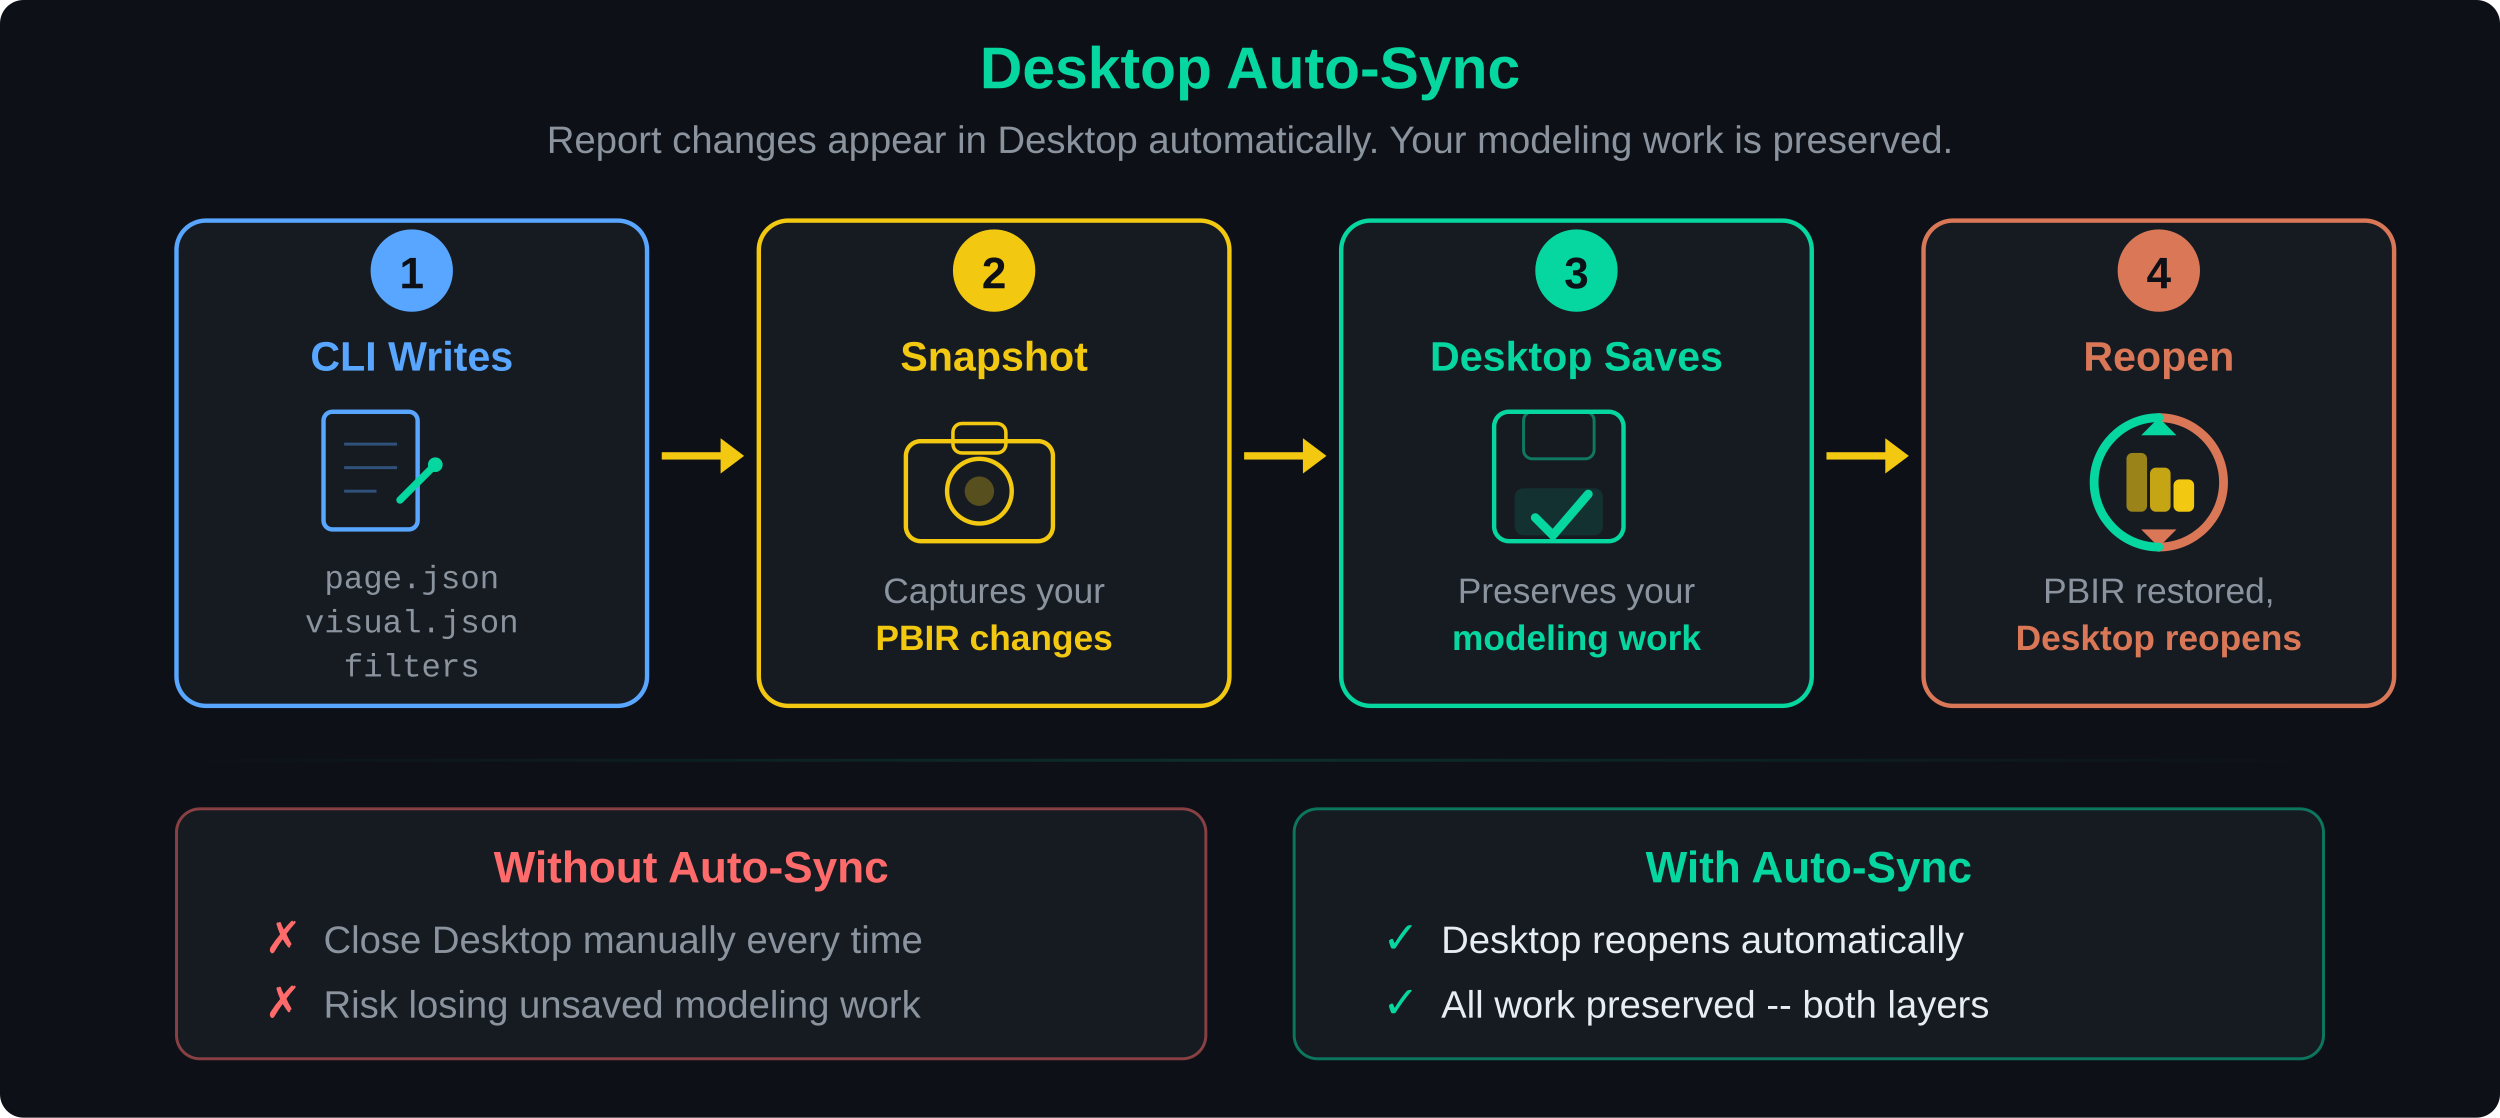
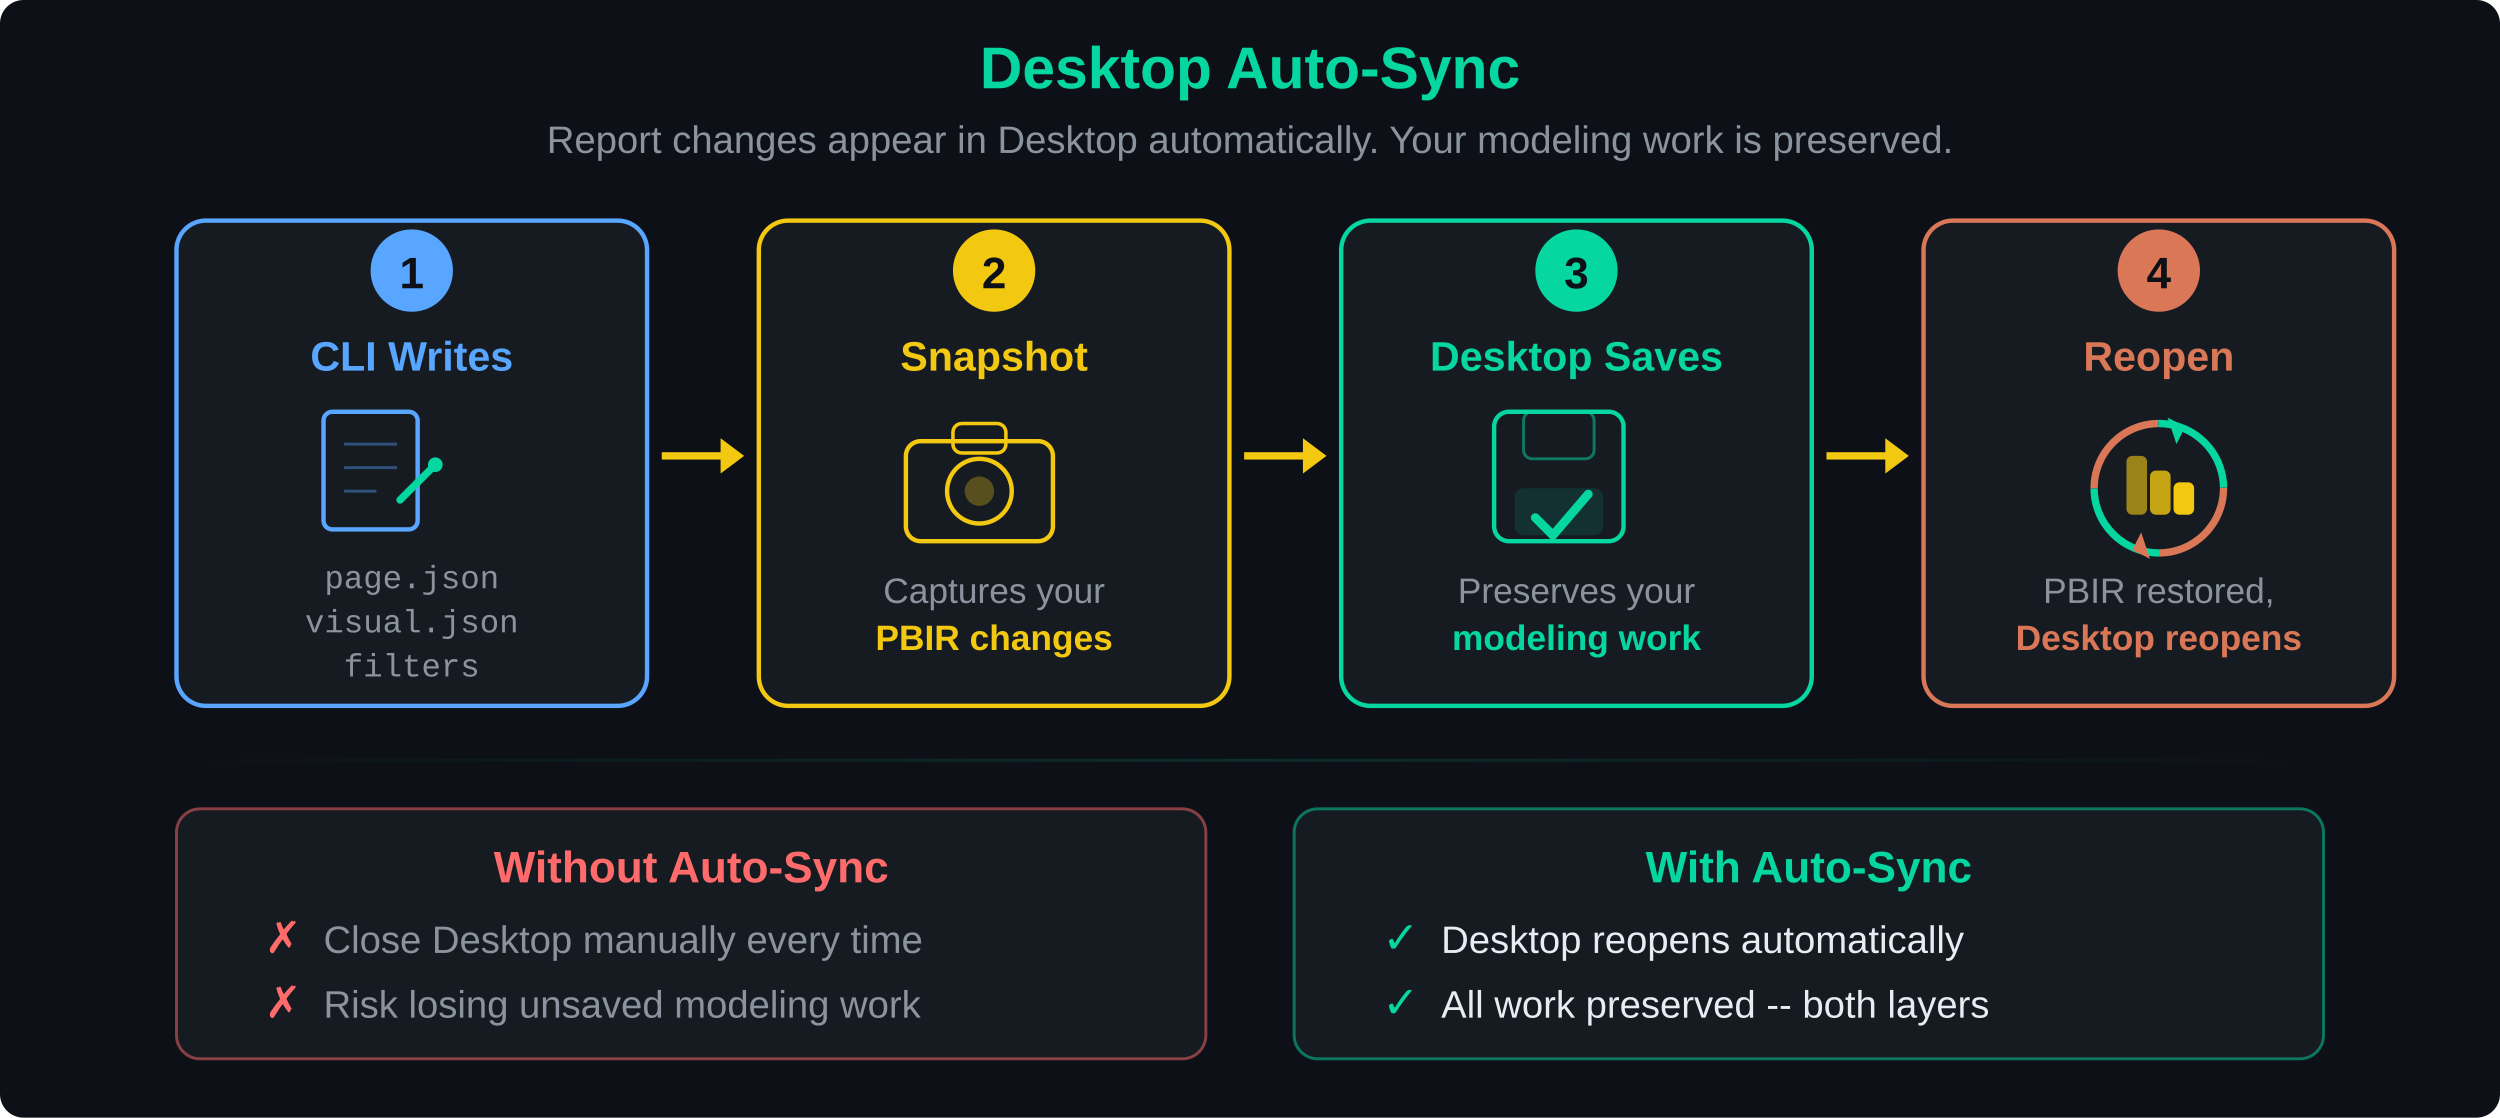
<svg xmlns="http://www.w3.org/2000/svg" width="850" height="380" viewBox="0 0 850 380">
  <defs>
    <linearGradient id="sync-glow" x1="0%" y1="0%" x2="100%" y2="0%">
      <stop offset="0%" stop-color="#06d6a0" stop-opacity="0" />
      <stop offset="50%" stop-color="#06d6a0" stop-opacity="0.15" />
      <stop offset="100%" stop-color="#06d6a0" stop-opacity="0" />
    </linearGradient>
  </defs>
  <rect width="100%" height="100%" fill="#0d1117" rx="8" />
  <text x="425" y="30" font-family="'Segoe UI', Arial, sans-serif" font-size="20" fill="#06d6a0" text-anchor="middle" font-weight="bold">Desktop Auto-Sync</text>
  <text x="425" y="52" font-family="'Segoe UI', Arial, sans-serif" font-size="13" fill="#8b949e" text-anchor="middle">Report changes appear in Desktop automatically. Your modeling work is preserved.</text>
  <rect x="60" y="75" width="160" height="165" rx="10" fill="#161b22" stroke="#58a6ff" stroke-width="1.5" />
  <circle cx="140" cy="92" r="14" fill="#58a6ff" />
  <text x="140" y="98" font-family="'Segoe UI', Arial, sans-serif" font-size="15" fill="#0d1117" text-anchor="middle" font-weight="bold">1</text>
  <text x="140" y="126" font-family="'Segoe UI', Arial, sans-serif" font-size="14" fill="#58a6ff" text-anchor="middle" font-weight="bold">CLI Writes</text>
  <g transform="translate(110, 140)">
    <rect x="0" y="0" width="32" height="40" rx="3" fill="none" stroke="#58a6ff" stroke-width="1.5" />
    <line x1="7" y1="11" x2="25" y2="11" stroke="#58a6ff" stroke-width="1" stroke-opacity="0.4" />
    <line x1="7" y1="19" x2="25" y2="19" stroke="#58a6ff" stroke-width="1" stroke-opacity="0.4" />
    <line x1="7" y1="27" x2="18" y2="27" stroke="#58a6ff" stroke-width="1" stroke-opacity="0.4" />
    <line x1="26" y1="30" x2="38" y2="18" stroke="#06d6a0" stroke-width="2.5" stroke-linecap="round" />
    <circle cx="38" cy="18" r="2.5" fill="#06d6a0" />
  </g>
  <text x="140" y="200" font-family="'Courier New', Courier, monospace" font-size="11" fill="#8b949e" text-anchor="middle">page.json</text>
  <text x="140" y="215" font-family="'Courier New', Courier, monospace" font-size="11" fill="#8b949e" text-anchor="middle">visual.json</text>
  <text x="140" y="230" font-family="'Courier New', Courier, monospace" font-size="11" fill="#8b949e" text-anchor="middle">filters</text>
  <line x1="225" y1="155" x2="248" y2="155" stroke="#F2C811" stroke-width="2.5" />
  <polygon points="253,155 245,149 245,161" fill="#F2C811" />
  <rect x="258" y="75" width="160" height="165" rx="10" fill="#161b22" stroke="#F2C811" stroke-width="1.5" />
  <circle cx="338" cy="92" r="14" fill="#F2C811" />
  <text x="338" y="98" font-family="'Segoe UI', Arial, sans-serif" font-size="15" fill="#0d1117" text-anchor="middle" font-weight="bold">2</text>
  <text x="338" y="126" font-family="'Segoe UI', Arial, sans-serif" font-size="14" fill="#F2C811" text-anchor="middle" font-weight="bold">Snapshot</text>
  <g transform="translate(308, 140)">
    <rect x="0" y="10" width="50" height="34" rx="5" fill="none" stroke="#F2C811" stroke-width="1.5" />
    <circle cx="25" cy="27" r="11" fill="none" stroke="#F2C811" stroke-width="1.5" />
    <circle cx="25" cy="27" r="5" fill="#F2C811" opacity="0.3" />
    <rect x="16" y="4" width="18" height="10" rx="3" fill="none" stroke="#F2C811" stroke-width="1.2" />
  </g>
  <text x="338" y="205" font-family="'Segoe UI', Arial, sans-serif" font-size="12" fill="#8b949e" text-anchor="middle">Captures your</text>
  <text x="338" y="221" font-family="'Segoe UI', Arial, sans-serif" font-size="12" fill="#F2C811" text-anchor="middle" font-weight="600">PBIR changes</text>
  <line x1="423" y1="155" x2="446" y2="155" stroke="#F2C811" stroke-width="2.5" />
  <polygon points="451,155 443,149 443,161" fill="#F2C811" />
  <rect x="456" y="75" width="160" height="165" rx="10" fill="#161b22" stroke="#06d6a0" stroke-width="1.5" />
  <circle cx="536" cy="92" r="14" fill="#06d6a0" />
  <text x="536" y="98" font-family="'Segoe UI', Arial, sans-serif" font-size="15" fill="#0d1117" text-anchor="middle" font-weight="bold">3</text>
  <text x="536" y="126" font-family="'Segoe UI', Arial, sans-serif" font-size="14" fill="#06d6a0" text-anchor="middle" font-weight="bold">Desktop Saves</text>
  <g transform="translate(508, 140)">
    <rect x="0" y="0" width="44" height="44" rx="5" fill="none" stroke="#06d6a0" stroke-width="1.5" />
    <rect x="10" y="0" width="24" height="16" rx="3" fill="none" stroke="#06d6a0" stroke-width="1" stroke-opacity="0.5" />
    <rect x="7" y="26" width="30" height="16" rx="3" fill="#06d6a0" opacity="0.12" />
    <polyline points="14,36 20,42 32,28" fill="none" stroke="#06d6a0" stroke-width="3" stroke-linecap="round" stroke-linejoin="round" />
  </g>
  <text x="536" y="205" font-family="'Segoe UI', Arial, sans-serif" font-size="12" fill="#8b949e" text-anchor="middle">Preserves your</text>
  <text x="536" y="221" font-family="'Segoe UI', Arial, sans-serif" font-size="12" fill="#06d6a0" text-anchor="middle" font-weight="600">modeling work</text>
  <line x1="621" y1="155" x2="644" y2="155" stroke="#F2C811" stroke-width="2.5" />
  <polygon points="649,155 641,149 641,161" fill="#F2C811" />
  <rect x="654" y="75" width="160" height="165" rx="10" fill="#161b22" stroke="#d97757" stroke-width="1.5" />
  <circle cx="734" cy="92" r="14" fill="#d97757" />
  <text x="734" y="98" font-family="'Segoe UI', Arial, sans-serif" font-size="15" fill="#0d1117" text-anchor="middle" font-weight="bold">4</text>
  <text x="734" y="126" font-family="'Segoe UI', Arial, sans-serif" font-size="14" fill="#d97757" text-anchor="middle" font-weight="bold">Reopen</text>
-   <g transform="translate(709, 142)">
-     <path d="M 25,0 A 22,22 0 0,1 25,44" fill="none" stroke="#d97757" stroke-width="3" stroke-linecap="round" />
-     <polygon points="25,44 19,38 31,38" fill="#d97757" />
-     <path d="M 25,44 A 22,22 0 0,1 25,0" fill="none" stroke="#06d6a0" stroke-width="3" stroke-linecap="round" />
-     <polygon points="25,0 19,6 31,6" fill="#06d6a0" />
-     <rect x="14" y="12" width="7" height="20" rx="2" fill="#F2C811" opacity="0.6" />
-     <rect x="22" y="17" width="7" height="15" rx="2" fill="#F2C811" opacity="0.8" />
-     <rect x="30" y="21" width="7" height="11" rx="2" fill="#F2C811" />
+   <g transform="translate(710, 142)">
+     <circle cx="24" cy="24" r="22" fill="none" stroke="#d97757" stroke-width="2.5" stroke-dasharray="34.5 34.5" stroke-dashoffset="0" />
+     <circle cx="24" cy="24" r="22" fill="none" stroke="#06d6a0" stroke-width="2.5" stroke-dasharray="34.5 34.5" stroke-dashoffset="34.5" />
+     <polygon points="33,3 27,0 30,9" fill="#06d6a0" />
+     <polygon points="15,45 21,48 18,39" fill="#d97757" />
+     <rect x="13" y="13" width="7" height="20" rx="2" fill="#F2C811" opacity="0.6" />
+     <rect x="21" y="18" width="7" height="15" rx="2" fill="#F2C811" opacity="0.8" />
+     <rect x="29" y="22" width="7" height="11" rx="2" fill="#F2C811" />
  </g>
  <text x="734" y="205" font-family="'Segoe UI', Arial, sans-serif" font-size="12" fill="#8b949e" text-anchor="middle">PBIR restored,</text>
  <text x="734" y="221" font-family="'Segoe UI', Arial, sans-serif" font-size="12" fill="#d97757" text-anchor="middle" font-weight="600">Desktop reopens</text>
  <rect x="60" y="258" width="730" height="1" fill="url(#sync-glow)" />
  <rect x="60" y="275" width="350" height="85" rx="8" fill="#161b22" stroke="#ff6b6b" stroke-width="1" stroke-opacity="0.5" />
  <text x="235" y="300" font-family="'Segoe UI', Arial, sans-serif" font-size="15" fill="#ff6b6b" text-anchor="middle" font-weight="bold">Without Auto-Sync</text>
  <text x="90" y="324" font-family="'Segoe UI', Arial, sans-serif" font-size="15" fill="#ff6b6b">✗</text>
  <text x="110" y="324" font-family="'Segoe UI', Arial, sans-serif" font-size="13" fill="#8b949e">Close Desktop manually every time</text>
  <text x="90" y="346" font-family="'Segoe UI', Arial, sans-serif" font-size="15" fill="#ff6b6b">✗</text>
  <text x="110" y="346" font-family="'Segoe UI', Arial, sans-serif" font-size="13" fill="#8b949e">Risk losing unsaved modeling work</text>
  <rect x="440" y="275" width="350" height="85" rx="8" fill="#161b22" stroke="#06d6a0" stroke-width="1" stroke-opacity="0.5" />
  <text x="615" y="300" font-family="'Segoe UI', Arial, sans-serif" font-size="15" fill="#06d6a0" text-anchor="middle" font-weight="bold">With Auto-Sync</text>
  <text x="470" y="324" font-family="'Segoe UI', Arial, sans-serif" font-size="15" fill="#06d6a0">✓</text>
  <text x="490" y="324" font-family="'Segoe UI', Arial, sans-serif" font-size="13" fill="#e6edf3">Desktop reopens automatically</text>
  <text x="470" y="346" font-family="'Segoe UI', Arial, sans-serif" font-size="15" fill="#06d6a0">✓</text>
  <text x="490" y="346" font-family="'Segoe UI', Arial, sans-serif" font-size="13" fill="#e6edf3">All work preserved -- both layers</text>
</svg>
